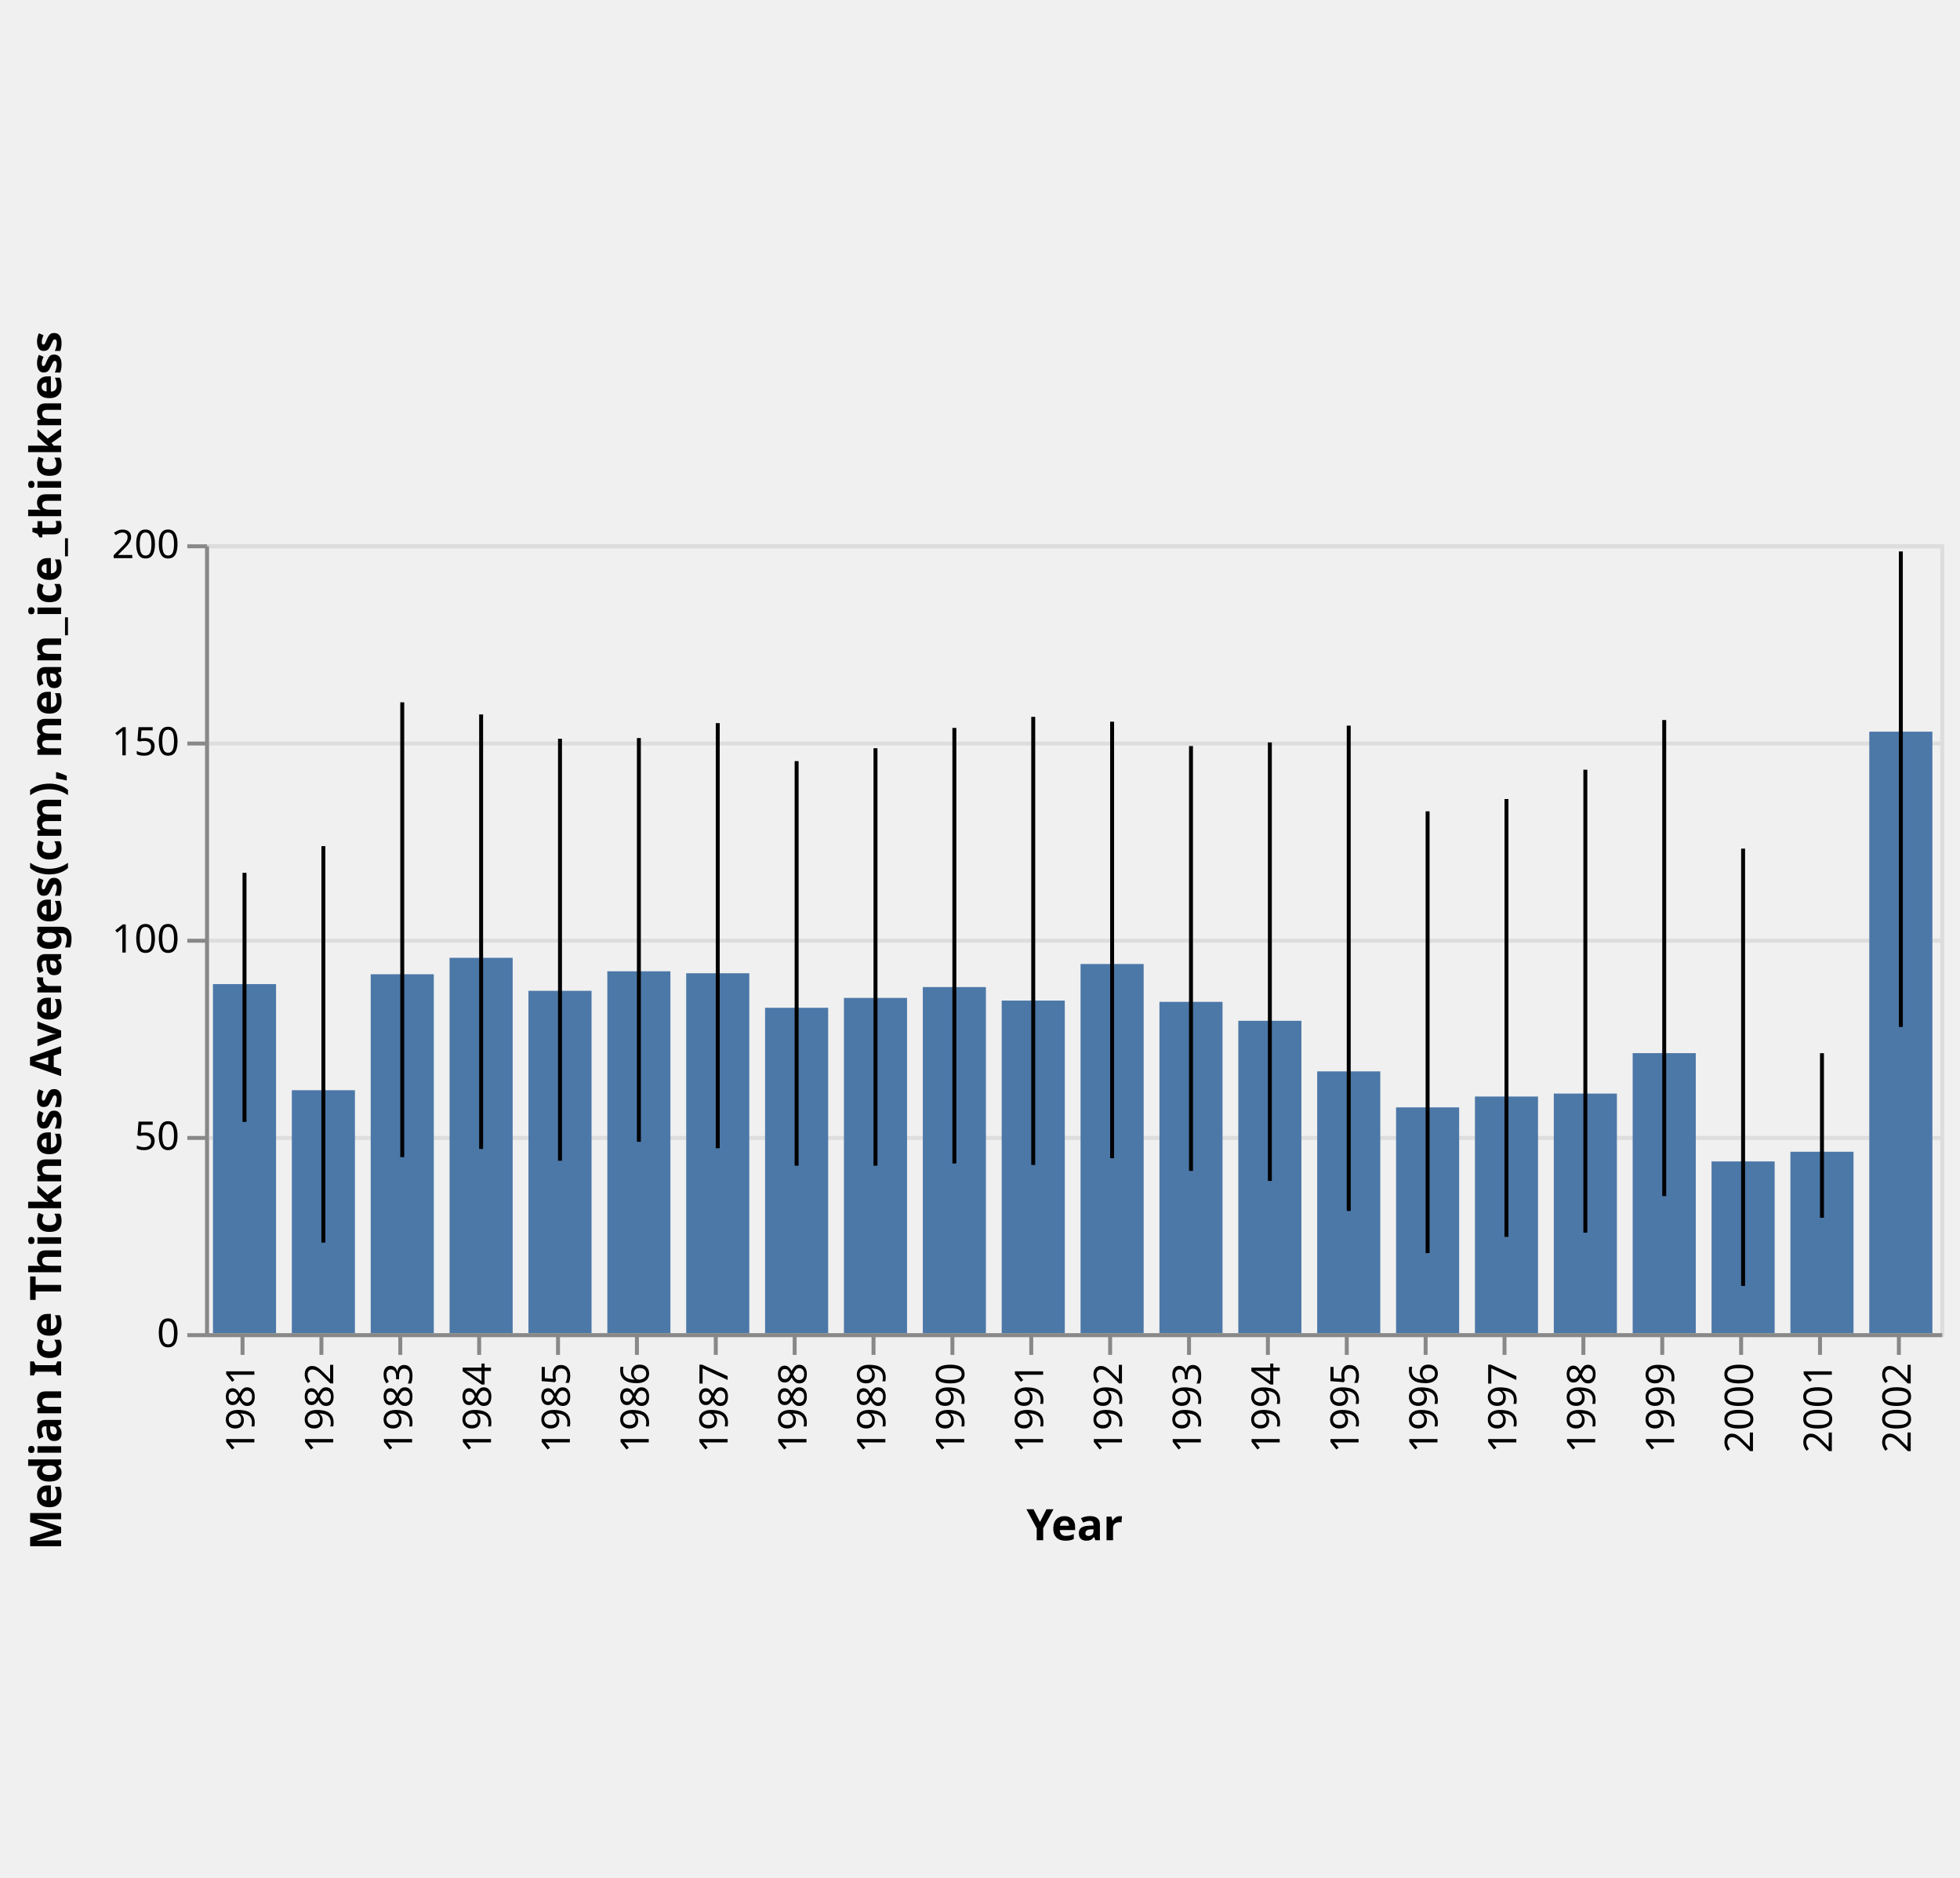
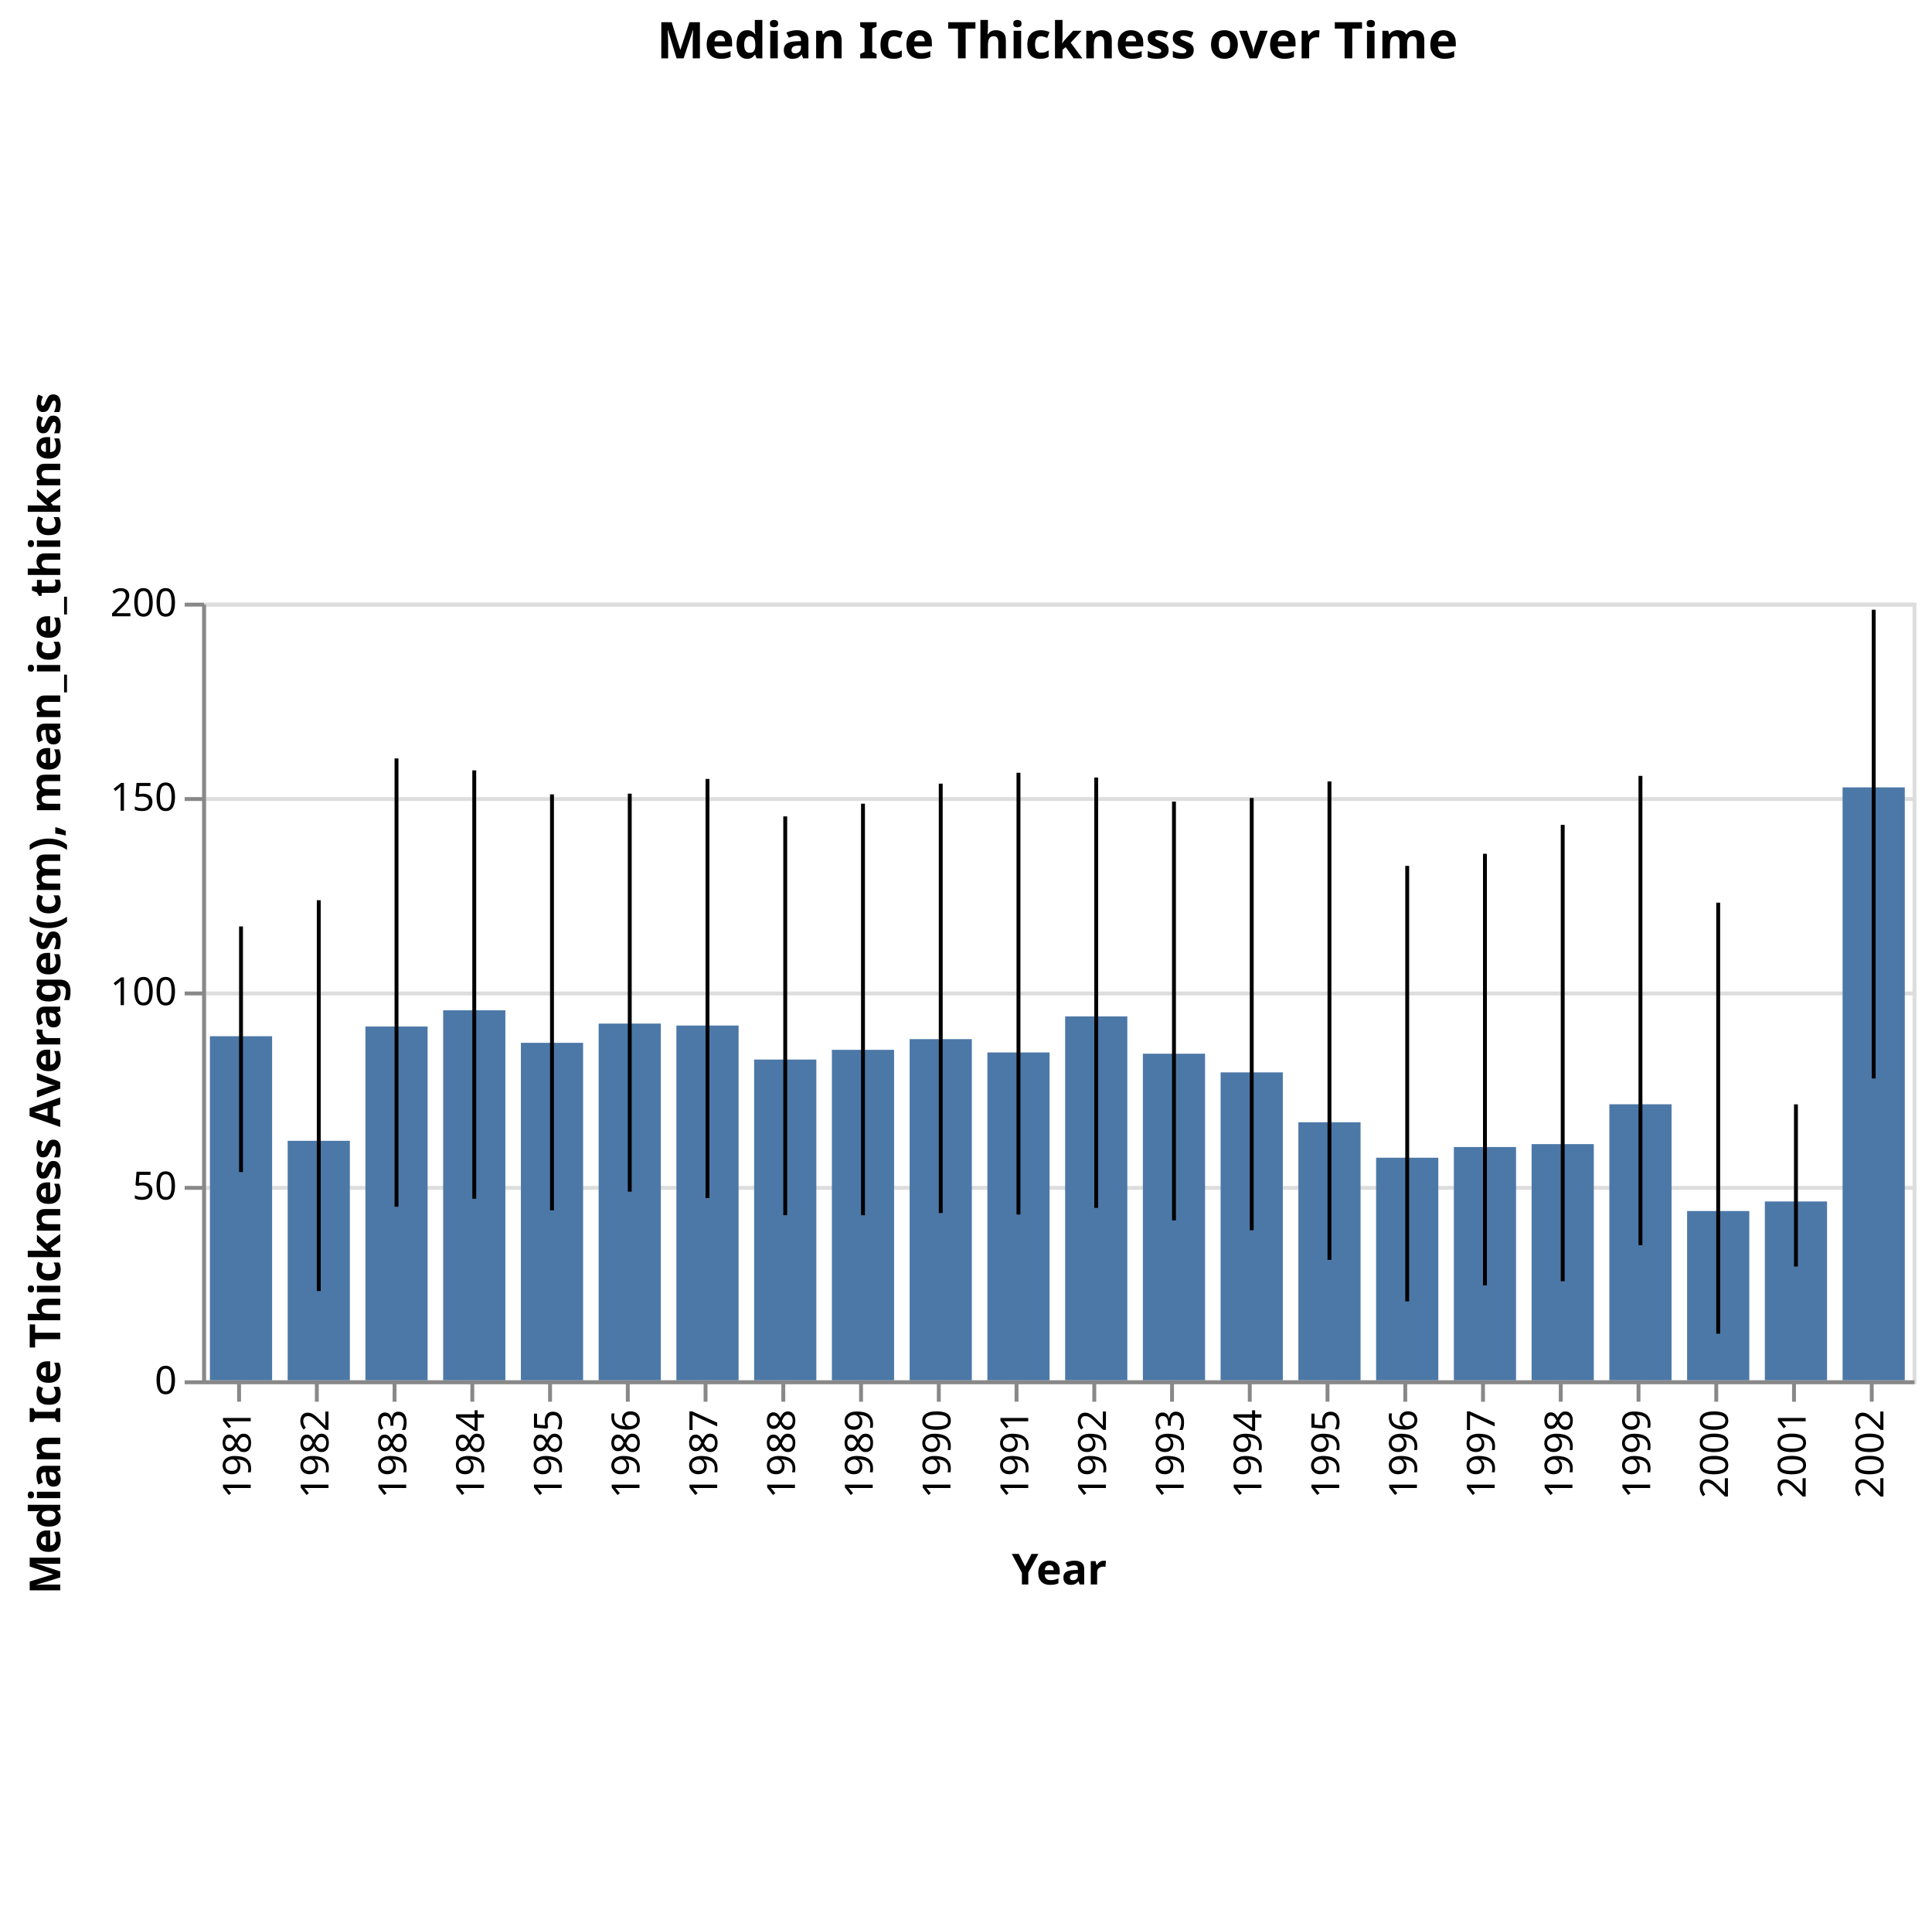
- <svg xmlns="http://www.w3.org/2000/svg" class="marks" width="497" height="476" viewBox="0 0 497 476" version="1.1">
-   <g transform="translate(52,138)">
+ <svg xmlns="http://www.w3.org/2000/svg" class="marks" width="497" height="493" viewBox="0 0 497 493" version="1.1">
+   <rect width="497" height="493" style="fill: white;" />
+   <g transform="translate(52,155)">
    <g class="mark-group role-frame root">
      <g transform="translate(0,0)">
        <path class="background" d="M0.5,0.5h440v200h-440Z" style="fill: none; stroke: #ddd;" />
        <g>
          <g class="mark-group role-axis">
            <g transform="translate(0.5,0.5)">
              <path class="background" d="M0,0h0v0h0Z" style="pointer-events: none; fill: none;" />
              <g>
                <g class="mark-rule role-axis-grid" style="pointer-events: none;">
                  <line transform="translate(0,200)" x2="440" y2="0" style="fill: none; stroke: #ddd; stroke-width: 1; opacity: 1;" />
                  <line transform="translate(0,150)" x2="440" y2="0" style="fill: none; stroke: #ddd; stroke-width: 1; opacity: 1;" />
                  <line transform="translate(0,100)" x2="440" y2="0" style="fill: none; stroke: #ddd; stroke-width: 1; opacity: 1;" />
                  <line transform="translate(0,50)" x2="440" y2="0" style="fill: none; stroke: #ddd; stroke-width: 1; opacity: 1;" />
                  <line transform="translate(0,0)" x2="440" y2="0" style="fill: none; stroke: #ddd; stroke-width: 1; opacity: 1;" />
                </g>
              </g>
            </g>
          </g>
          <g class="mark-rect role-mark layer_0_marks">
            <path d="M302,142.75h16v57.25h-16Z" style="fill: #4c78a8;" />
            <path d="M322,140h16v60h-16Z" style="fill: #4c78a8;" />
            <path d="M382,156.458h16v43.542h-16Z" style="fill: #4c78a8;" />
            <path d="M342,139.25h16v60.75h-16Z" style="fill: #4c78a8;" />
            <path d="M42,109h16v91h-16Z" style="fill: #4c78a8;" />
            <path d="M62,104.833h16v95.167h-16Z" style="fill: #4c78a8;" />
            <path d="M82,113.2h16v86.8h-16Z" style="fill: #4c78a8;" />
            <path d="M102,108.25h16v91.75h-16Z" style="fill: #4c78a8;" />
            <path d="M122,108.75h16v91.25h-16Z" style="fill: #4c78a8;" />
            <path d="M142,117.5h16v82.5h-16Z" style="fill: #4c78a8;" />
            <path d="M182,112.25h16v87.75h-16Z" style="fill: #4c78a8;" />
            <path d="M202,115.675h16v84.325h-16Z" style="fill: #4c78a8;" />
            <path d="M222,106.4h16v93.6h-16Z" style="fill: #4c78a8;" />
            <path d="M242,116h16v84h-16Z" style="fill: #4c78a8;" />
            <path d="M262,120.8h16v79.2h-16Z" style="fill: #4c78a8;" />
            <path d="M282,133.625h16v66.375h-16Z" style="fill: #4c78a8;" />
            <path d="M422,47.5h16v152.5h-16Z" style="fill: #4c78a8;" />
            <path d="M362,129h16v71h-16Z" style="fill: #4c78a8;" />
            <path d="M22,138.4h16v61.6h-16Z" style="fill: #4c78a8;" />
            <path d="M162,115h16v85h-16Z" style="fill: #4c78a8;" />
            <path d="M402,154h16v46h-16Z" style="fill: #4c78a8;" />
            <path d="M2,111.5h16v88.5h-16Z" style="fill: #4c78a8;" />
          </g>
          <g class="mark-rule role-mark layer_1_layer_0_marks">
            <line transform="translate(310,179.7022)" x2="0" y2="-112.007" style="fill: none; stroke: black;" />
            <line transform="translate(330,175.5786)" x2="0" y2="-110.998" style="fill: none; stroke: black;" />
            <line transform="translate(390,188.0163)" x2="0" y2="-110.866" style="fill: none; stroke: black;" />
            <line transform="translate(350,174.5157)" x2="0" y2="-117.372" style="fill: none; stroke: black;" />
            <line transform="translate(50,155.361)" x2="0" y2="-115.303" style="fill: none; stroke: black;" />
            <line transform="translate(70,153.2949)" x2="0" y2="-110.17" style="fill: none; stroke: black;" />
            <line transform="translate(90,156.2812)" x2="0" y2="-106.984" style="fill: none; stroke: black;" />
            <line transform="translate(110,151.4749)" x2="0" y2="-102.358" style="fill: none; stroke: black;" />
            <line transform="translate(130,153.1113)" x2="0" y2="-107.774" style="fill: none; stroke: black;" />
            <line transform="translate(150,157.5301)" x2="0" y2="-102.564" style="fill: none; stroke: black;" />
            <line transform="translate(190,156.9734)" x2="0" y2="-110.429" style="fill: none; stroke: black;" />
            <line transform="translate(210,157.3547)" x2="0" y2="-113.615" style="fill: none; stroke: black;" />
            <line transform="translate(230,155.6403)" x2="0" y2="-110.672" style="fill: none; stroke: black;" />
            <line transform="translate(250,158.8585)" x2="0" y2="-107.71" style="fill: none; stroke: black;" />
            <line transform="translate(270,161.4013)" x2="0" y2="-111.174" style="fill: none; stroke: black;" />
            <line transform="translate(290,169.0116)" x2="0" y2="-123.042" style="fill: none; stroke: black;" />
            <line transform="translate(430,122.3594)" x2="0" y2="-120.554" style="fill: none; stroke: black;" />
            <line transform="translate(370,165.2446)" x2="0" y2="-120.7" style="fill: none; stroke: black;" />
            <line transform="translate(30,177.0349)" x2="0" y2="-100.514" style="fill: none; stroke: black;" />
            <line transform="translate(170,157.5392)" x2="0" y2="-105.844" style="fill: none; stroke: black;" />
            <line transform="translate(410,170.7422)" x2="0" y2="-41.725" style="fill: none; stroke: black;" />
            <line transform="translate(10,146.4407)" x2="0" y2="-63.168" style="fill: none; stroke: black;" />
+           </g>
+           <g class="mark-text role-title" style="pointer-events: none;">
+             <text text-anchor="middle" transform="translate(220,-140)" style="font-family: sans-serif; font-size: 13px; font-weight: bold; fill: #000; opacity: 1;">Median Ice Thickness over Time</text>
          </g>
          <g class="mark-group role-axis">
            <g transform="translate(0.5,200.5)">
              <path class="background" d="M0,0h0v0h0Z" style="pointer-events: none; fill: none;" />
              <g>
                <g class="mark-rule role-axis-tick" style="pointer-events: none;">
                  <line transform="translate(9,0)" x2="0" y2="5" style="fill: none; stroke: #888; stroke-width: 1; opacity: 1;" />
                  <line transform="translate(29,0)" x2="0" y2="5" style="fill: none; stroke: #888; stroke-width: 1; opacity: 1;" />
                  <line transform="translate(49,0)" x2="0" y2="5" style="fill: none; stroke: #888; stroke-width: 1; opacity: 1;" />
                  <line transform="translate(69,0)" x2="0" y2="5" style="fill: none; stroke: #888; stroke-width: 1; opacity: 1;" />
                  <line transform="translate(89,0)" x2="0" y2="5" style="fill: none; stroke: #888; stroke-width: 1; opacity: 1;" />
                  <line transform="translate(109,0)" x2="0" y2="5" style="fill: none; stroke: #888; stroke-width: 1; opacity: 1;" />
                  <line transform="translate(129,0)" x2="0" y2="5" style="fill: none; stroke: #888; stroke-width: 1; opacity: 1;" />
                  <line transform="translate(149,0)" x2="0" y2="5" style="fill: none; stroke: #888; stroke-width: 1; opacity: 1;" />
                  <line transform="translate(169,0)" x2="0" y2="5" style="fill: none; stroke: #888; stroke-width: 1; opacity: 1;" />
                  <line transform="translate(189,0)" x2="0" y2="5" style="fill: none; stroke: #888; stroke-width: 1; opacity: 1;" />
                  <line transform="translate(209,0)" x2="0" y2="5" style="fill: none; stroke: #888; stroke-width: 1; opacity: 1;" />
                  <line transform="translate(229,0)" x2="0" y2="5" style="fill: none; stroke: #888; stroke-width: 1; opacity: 1;" />
                  <line transform="translate(249,0)" x2="0" y2="5" style="fill: none; stroke: #888; stroke-width: 1; opacity: 1;" />
                  <line transform="translate(269,0)" x2="0" y2="5" style="fill: none; stroke: #888; stroke-width: 1; opacity: 1;" />
                  <line transform="translate(289,0)" x2="0" y2="5" style="fill: none; stroke: #888; stroke-width: 1; opacity: 1;" />
                  <line transform="translate(309,0)" x2="0" y2="5" style="fill: none; stroke: #888; stroke-width: 1; opacity: 1;" />
                  <line transform="translate(329,0)" x2="0" y2="5" style="fill: none; stroke: #888; stroke-width: 1; opacity: 1;" />
                  <line transform="translate(349,0)" x2="0" y2="5" style="fill: none; stroke: #888; stroke-width: 1; opacity: 1;" />
                  <line transform="translate(369,0)" x2="0" y2="5" style="fill: none; stroke: #888; stroke-width: 1; opacity: 1;" />
                  <line transform="translate(389,0)" x2="0" y2="5" style="fill: none; stroke: #888; stroke-width: 1; opacity: 1;" />
                  <line transform="translate(409,0)" x2="0" y2="5" style="fill: none; stroke: #888; stroke-width: 1; opacity: 1;" />
                  <line transform="translate(429,0)" x2="0" y2="5" style="fill: none; stroke: #888; stroke-width: 1; opacity: 1;" />
                </g>
                <g class="mark-text role-axis-label" style="pointer-events: none;">
                  <text text-anchor="end" transform="translate(9,7) rotate(270) translate(0,3)" style="font-family: sans-serif; font-size: 10px; fill: #000; opacity: 1;">1981</text>
                  <text text-anchor="end" transform="translate(29,7) rotate(270) translate(0,3)" style="font-family: sans-serif; font-size: 10px; fill: #000; opacity: 1;">1982</text>
                  <text text-anchor="end" transform="translate(49,7) rotate(270) translate(0,3)" style="font-family: sans-serif; font-size: 10px; fill: #000; opacity: 1;">1983</text>
                  <text text-anchor="end" transform="translate(69,7) rotate(270) translate(0,3)" style="font-family: sans-serif; font-size: 10px; fill: #000; opacity: 1;">1984</text>
                  <text text-anchor="end" transform="translate(89,7) rotate(270) translate(0,3)" style="font-family: sans-serif; font-size: 10px; fill: #000; opacity: 1;">1985</text>
                  <text text-anchor="end" transform="translate(109,7) rotate(270) translate(0,3)" style="font-family: sans-serif; font-size: 10px; fill: #000; opacity: 1;">1986</text>
                  <text text-anchor="end" transform="translate(129,7) rotate(270) translate(0,3)" style="font-family: sans-serif; font-size: 10px; fill: #000; opacity: 1;">1987</text>
                  <text text-anchor="end" transform="translate(149,7) rotate(270) translate(0,3)" style="font-family: sans-serif; font-size: 10px; fill: #000; opacity: 1;">1988</text>
                  <text text-anchor="end" transform="translate(169,7) rotate(270) translate(0,3)" style="font-family: sans-serif; font-size: 10px; fill: #000; opacity: 1;">1989</text>
                  <text text-anchor="end" transform="translate(189,7) rotate(270) translate(0,3)" style="font-family: sans-serif; font-size: 10px; fill: #000; opacity: 1;">1990</text>
                  <text text-anchor="end" transform="translate(209,7) rotate(270) translate(0,3)" style="font-family: sans-serif; font-size: 10px; fill: #000; opacity: 1;">1991</text>
                  <text text-anchor="end" transform="translate(229,7) rotate(270) translate(0,3)" style="font-family: sans-serif; font-size: 10px; fill: #000; opacity: 1;">1992</text>
                  <text text-anchor="end" transform="translate(249,7) rotate(270) translate(0,3)" style="font-family: sans-serif; font-size: 10px; fill: #000; opacity: 1;">1993</text>
                  <text text-anchor="end" transform="translate(269,7) rotate(270) translate(0,3)" style="font-family: sans-serif; font-size: 10px; fill: #000; opacity: 1;">1994</text>
                  <text text-anchor="end" transform="translate(289,7) rotate(270) translate(0,3)" style="font-family: sans-serif; font-size: 10px; fill: #000; opacity: 1;">1995</text>
                  <text text-anchor="end" transform="translate(309,7) rotate(270) translate(0,3)" style="font-family: sans-serif; font-size: 10px; fill: #000; opacity: 1;">1996</text>
                  <text text-anchor="end" transform="translate(329,7) rotate(270) translate(0,3)" style="font-family: sans-serif; font-size: 10px; fill: #000; opacity: 1;">1997</text>
                  <text text-anchor="end" transform="translate(349,7) rotate(270) translate(0,3)" style="font-family: sans-serif; font-size: 10px; fill: #000; opacity: 1;">1998</text>
                  <text text-anchor="end" transform="translate(369,7) rotate(270) translate(0,3)" style="font-family: sans-serif; font-size: 10px; fill: #000; opacity: 1;">1999</text>
                  <text text-anchor="end" transform="translate(389,7) rotate(270) translate(0,3)" style="font-family: sans-serif; font-size: 10px; fill: #000; opacity: 1;">2000</text>
                  <text text-anchor="end" transform="translate(409,7) rotate(270) translate(0,3)" style="font-family: sans-serif; font-size: 10px; fill: #000; opacity: 1;">2001</text>
                  <text text-anchor="end" transform="translate(429,7) rotate(270) translate(0,3)" style="font-family: sans-serif; font-size: 10px; fill: #000; opacity: 1;">2002</text>
                </g>
                <g class="mark-rule role-axis-domain" style="pointer-events: none;">
                  <line transform="translate(0,0)" x2="440" y2="0" style="fill: none; stroke: #888; stroke-width: 1; opacity: 1;" />
                </g>
                <g class="mark-text role-axis-title" style="pointer-events: none;">
                  <text text-anchor="middle" transform="translate(220,52)" style="font-family: sans-serif; font-size: 11px; font-weight: bold; fill: #000; opacity: 1;">Year</text>
                </g>
              </g>
            </g>
          </g>
          <g class="mark-group role-axis">
            <g transform="translate(0.5,0.5)">
              <path class="background" d="M0,0h0v0h0Z" style="pointer-events: none; fill: none;" />
              <g>
                <g class="mark-rule role-axis-tick" style="pointer-events: none;">
                  <line transform="translate(0,200)" x2="-5" y2="0" style="fill: none; stroke: #888; stroke-width: 1; opacity: 1;" />
                  <line transform="translate(0,150)" x2="-5" y2="0" style="fill: none; stroke: #888; stroke-width: 1; opacity: 1;" />
                  <line transform="translate(0,100)" x2="-5" y2="0" style="fill: none; stroke: #888; stroke-width: 1; opacity: 1;" />
                  <line transform="translate(0,50)" x2="-5" y2="0" style="fill: none; stroke: #888; stroke-width: 1; opacity: 1;" />
                  <line transform="translate(0,0)" x2="-5" y2="0" style="fill: none; stroke: #888; stroke-width: 1; opacity: 1;" />
                </g>
                <g class="mark-text role-axis-label" style="pointer-events: none;">
                  <text text-anchor="end" transform="translate(-7,203)" style="font-family: sans-serif; font-size: 10px; fill: #000; opacity: 1;">0</text>
                  <text text-anchor="end" transform="translate(-7,153)" style="font-family: sans-serif; font-size: 10px; fill: #000; opacity: 1;">50</text>
                  <text text-anchor="end" transform="translate(-7,103)" style="font-family: sans-serif; font-size: 10px; fill: #000; opacity: 1;">100</text>
                  <text text-anchor="end" transform="translate(-7,53)" style="font-family: sans-serif; font-size: 10px; fill: #000; opacity: 1;">150</text>
                  <text text-anchor="end" transform="translate(-7,3)" style="font-family: sans-serif; font-size: 10px; fill: #000; opacity: 1;">200</text>
                </g>
                <g class="mark-rule role-axis-domain" style="pointer-events: none;">
                  <line transform="translate(0,200)" x2="0" y2="-200" style="fill: none; stroke: #888; stroke-width: 1; opacity: 1;" />
                </g>
                <g class="mark-text role-axis-title" style="pointer-events: none;">
                  <text text-anchor="middle" transform="translate(-35,100) rotate(-90) translate(0,-2)" style="font-family: sans-serif; font-size: 11px; font-weight: bold; fill: #000; opacity: 1;">Median Ice Thickness Averages(cm), mean_ice_thickness</text>
                </g>
              </g>
            </g>
          </g>
        </g>
      </g>
    </g>
  </g>
</svg>
